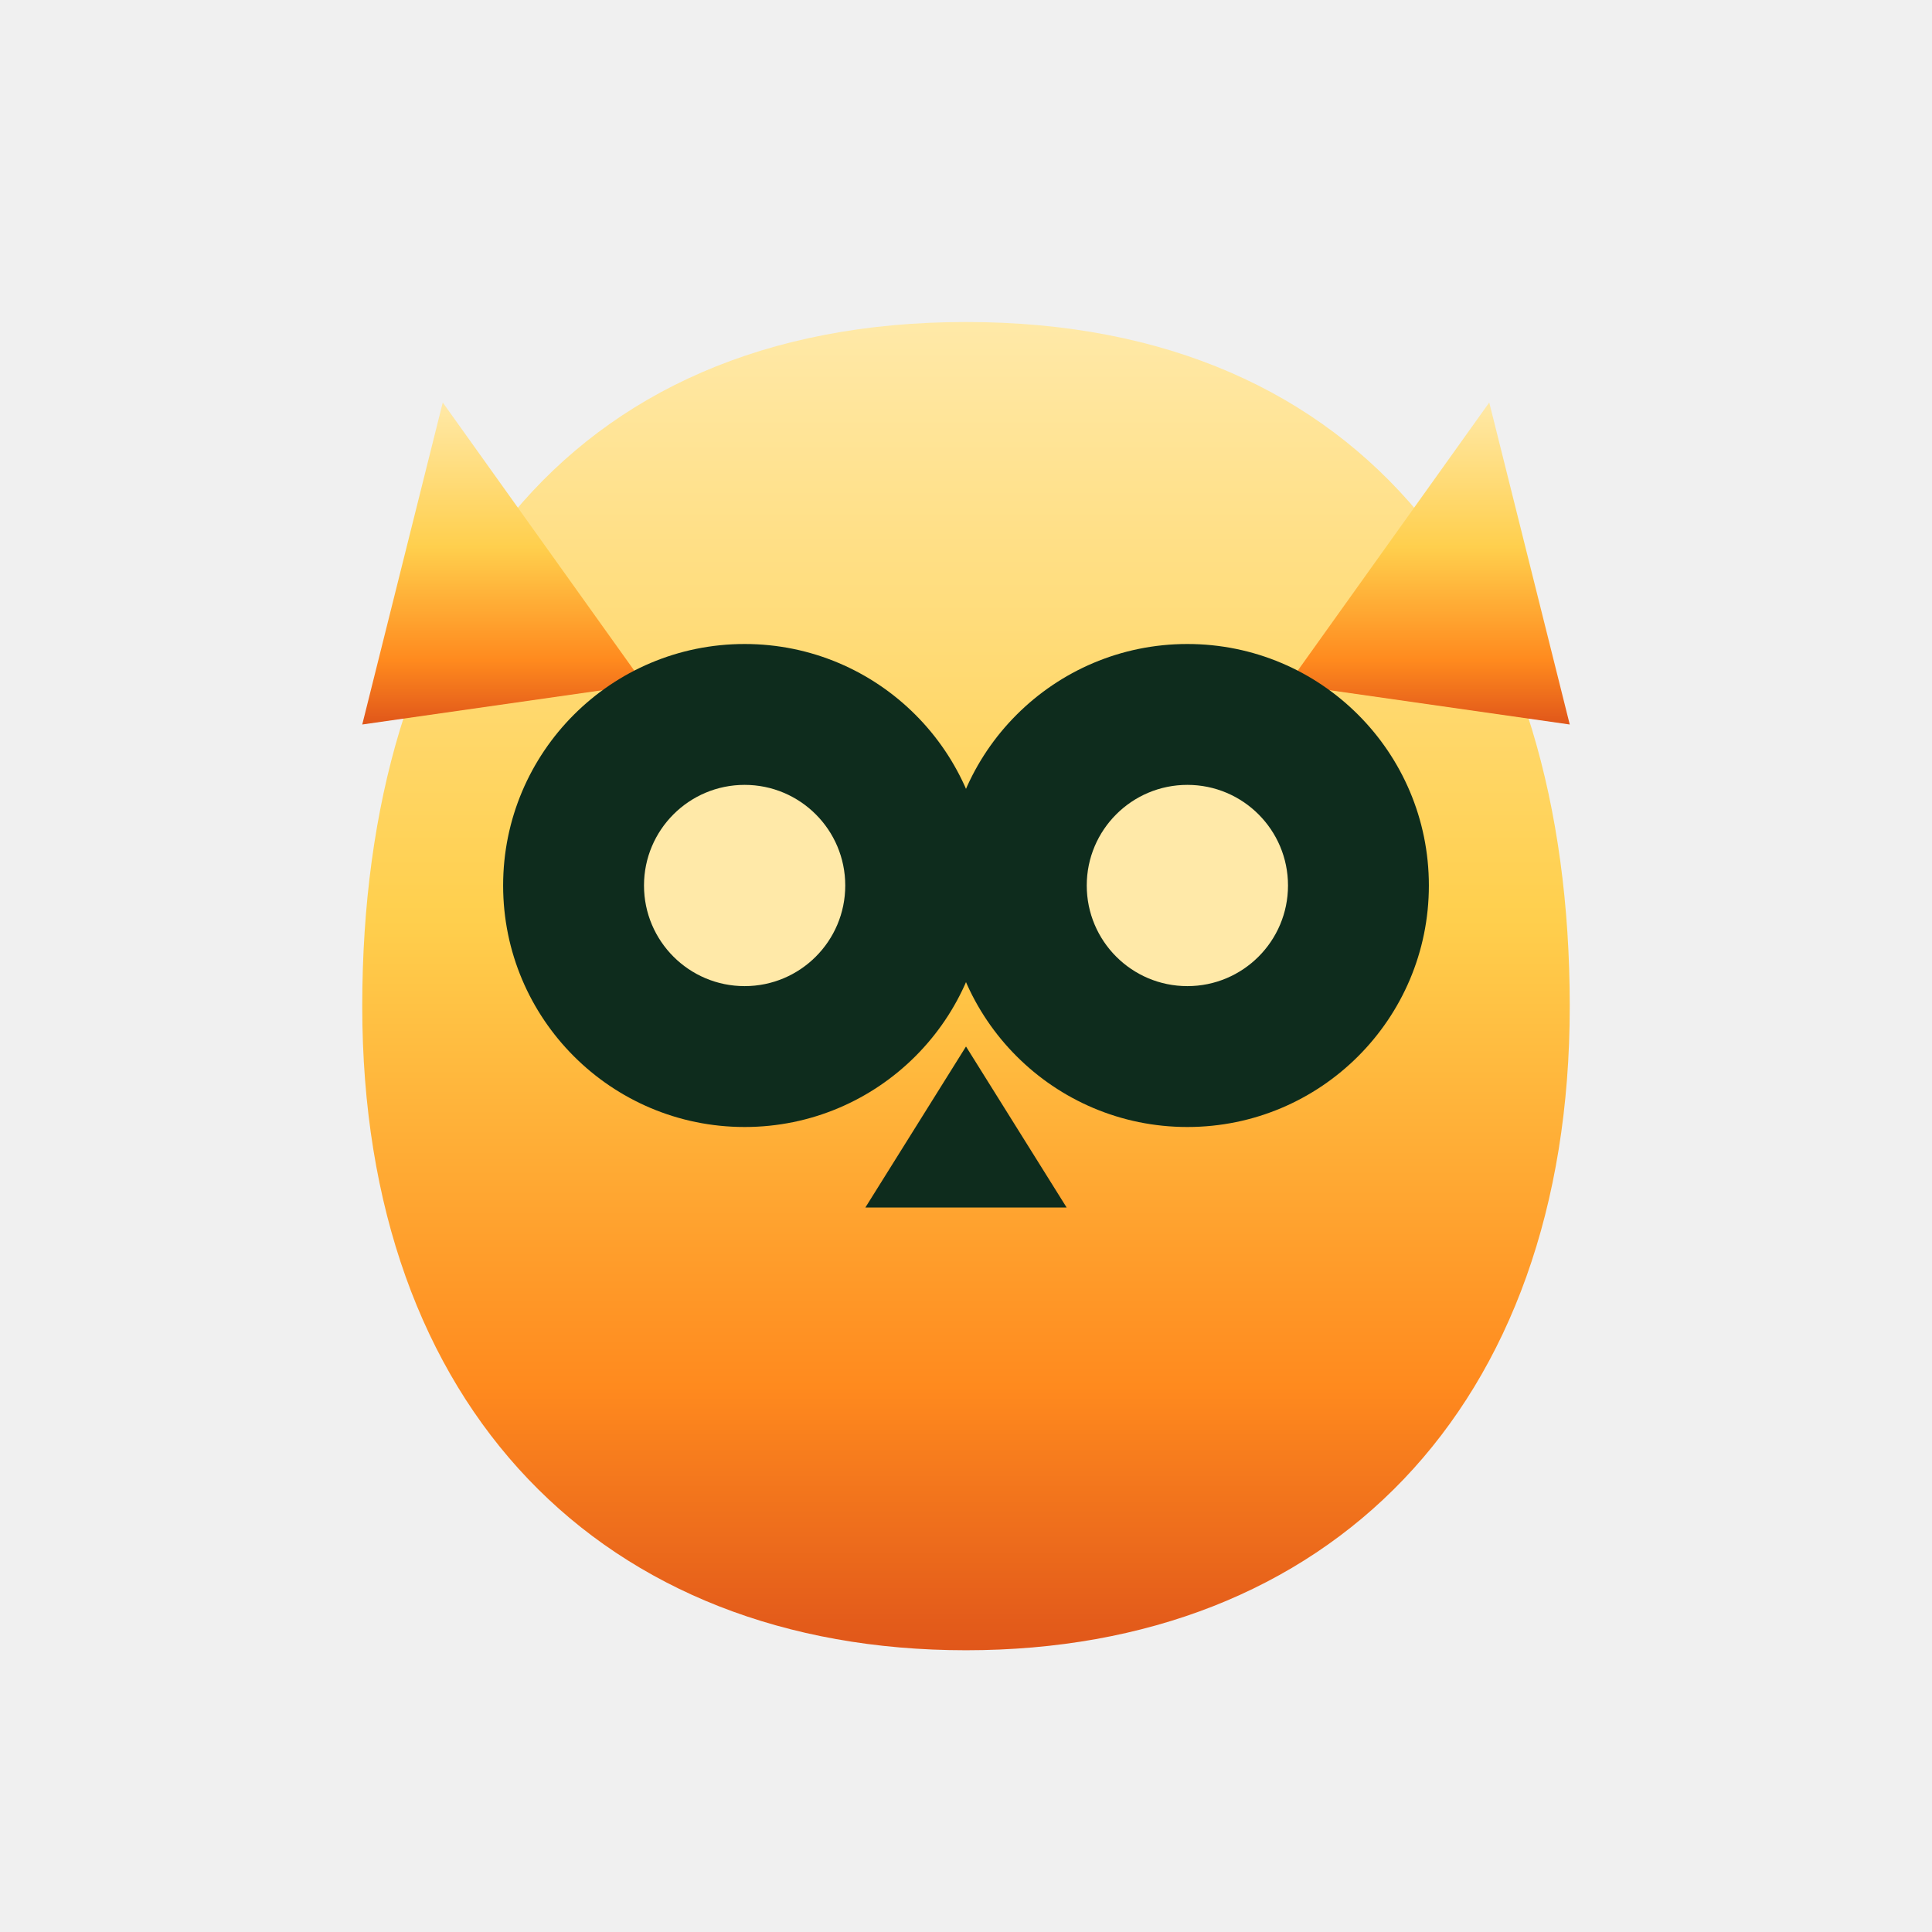
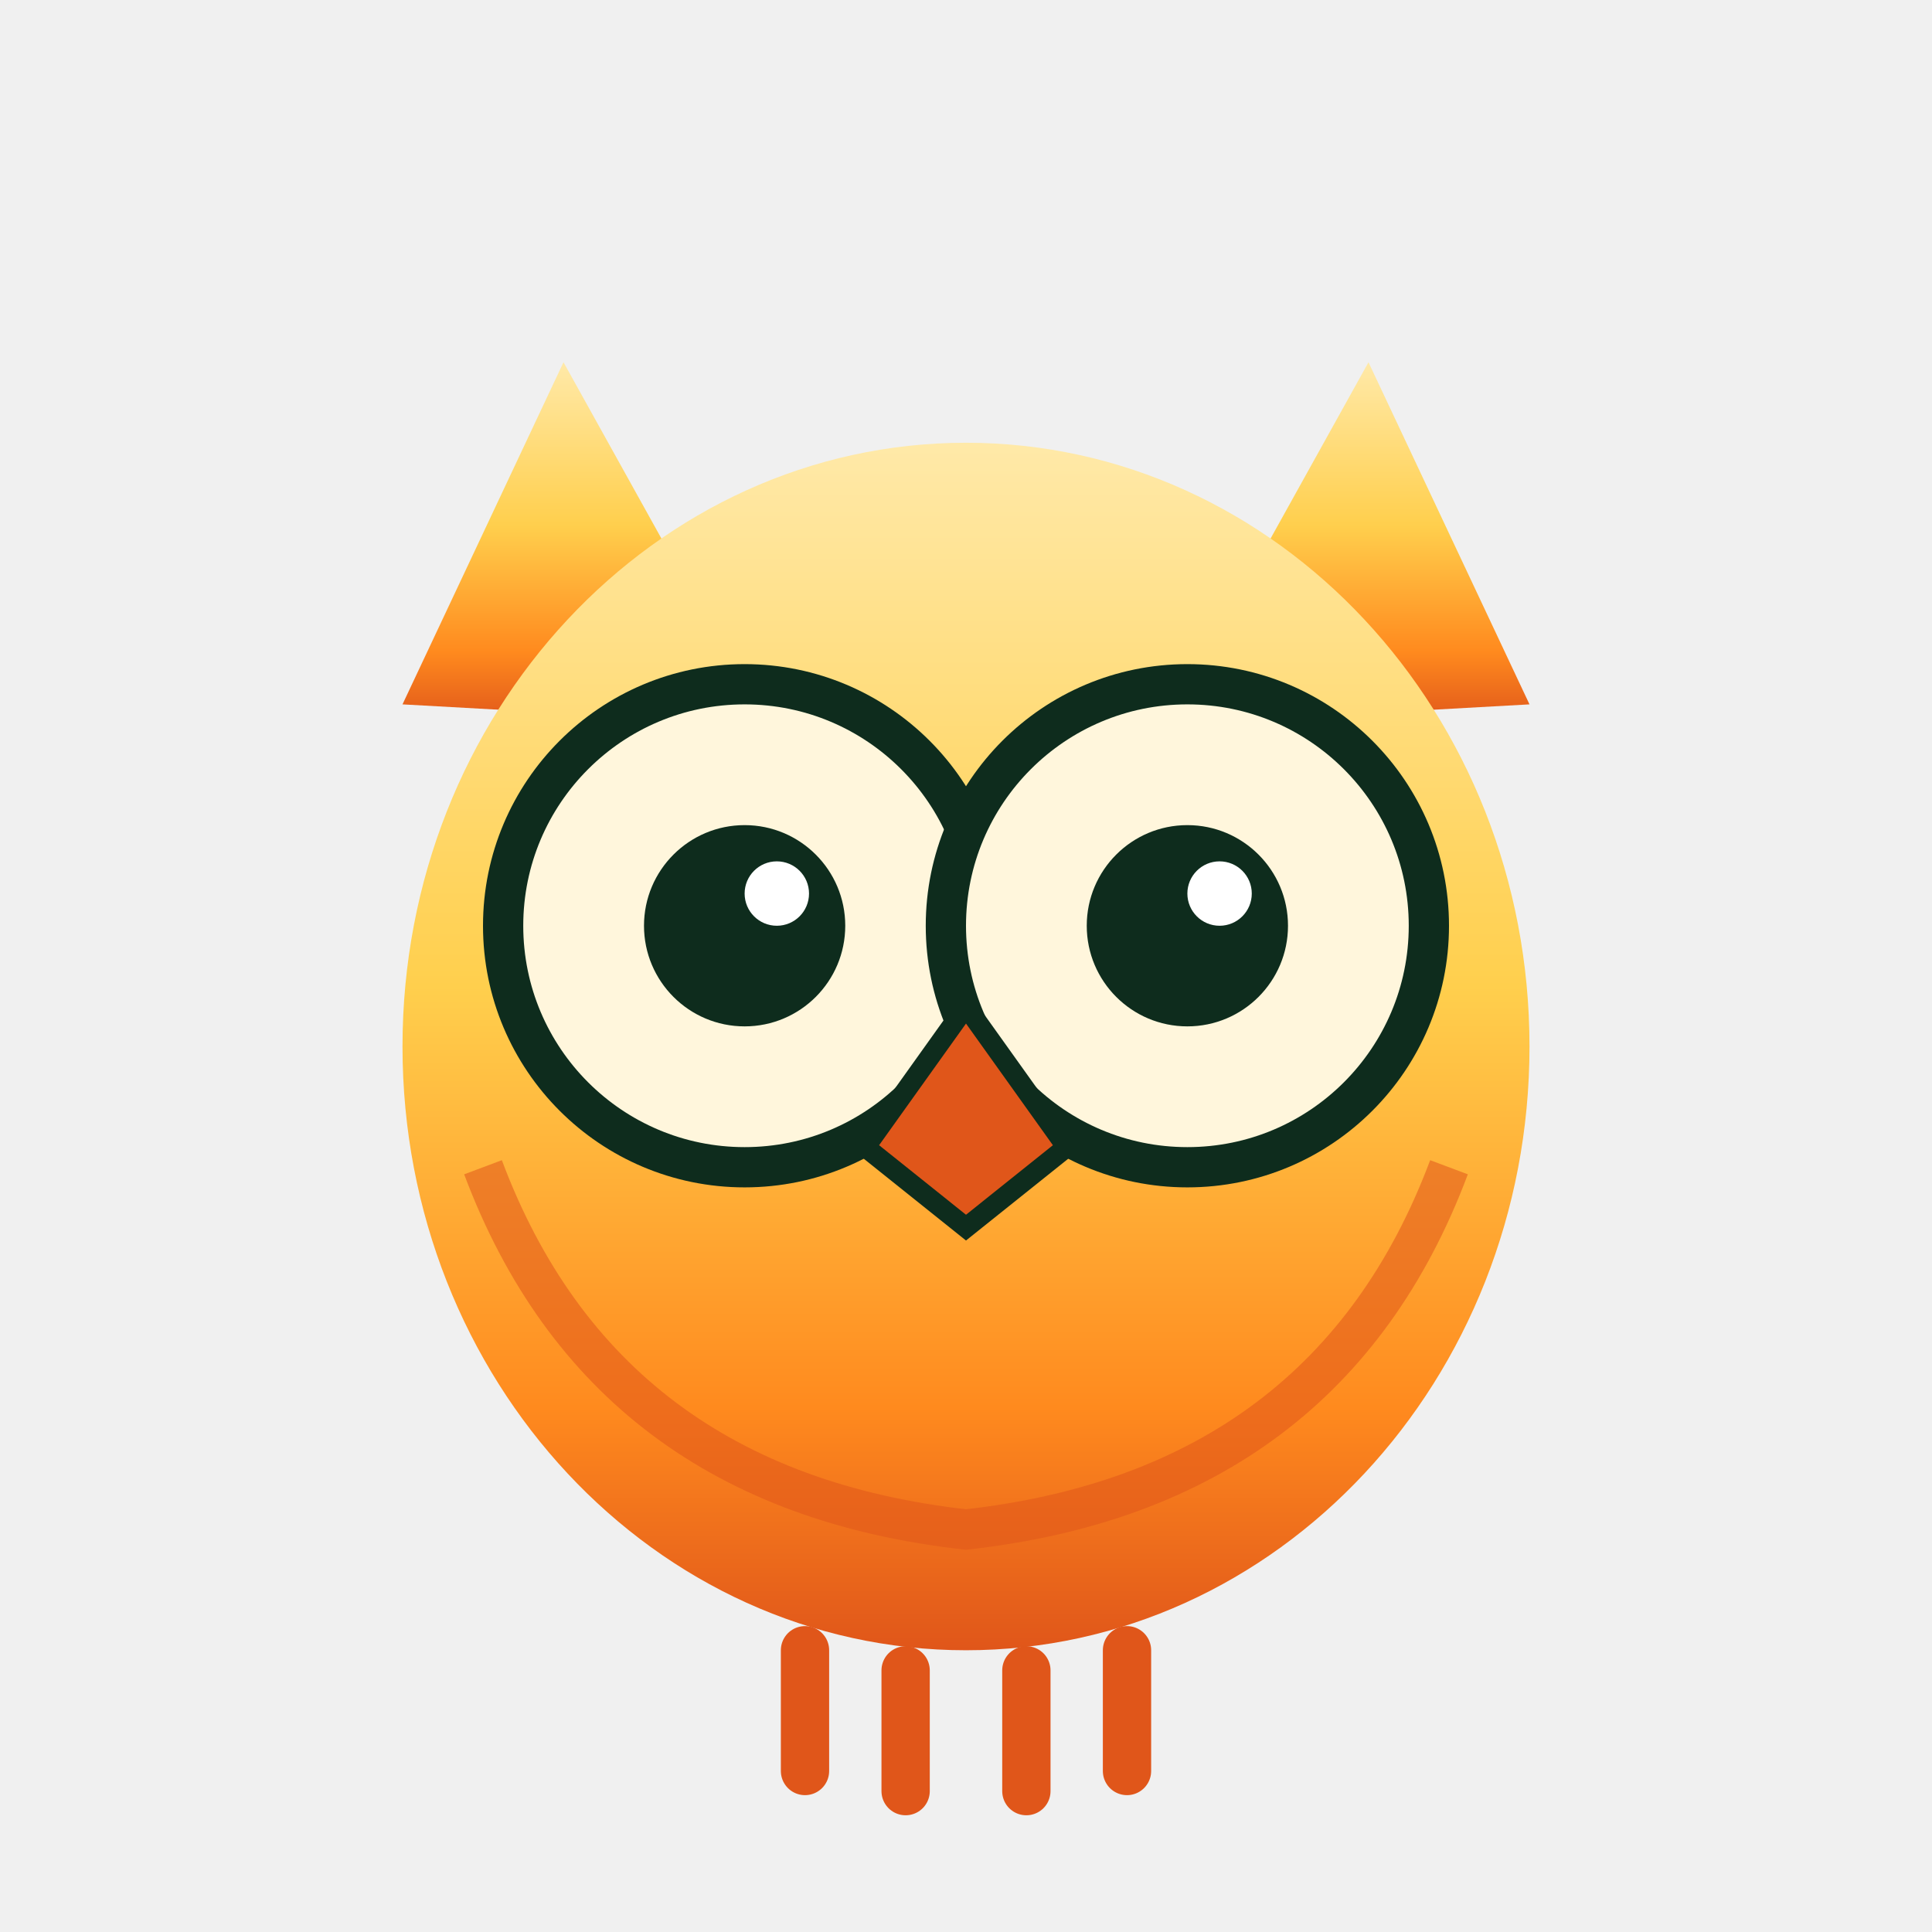
<svg xmlns="http://www.w3.org/2000/svg" viewBox="0 0 96 96" width="96" height="96">
  <defs>
    <linearGradient id="g" x1="0" y1="0" x2="0" y2="1">
      <stop offset="0" stop-color="#ffe9a8" />
      <stop offset=".45" stop-color="#ffcf4d" />
      <stop offset=".8" stop-color="#ff8a1e" />
      <stop offset="1" stop-color="#e0561a" />
    </linearGradient>
  </defs>
-   <path d="M48 16 c-20 0-30 14-30 34 c0 20 12 32 30 32 s30-12 30-32 c0-20-10-34-30-34 z" fill="url(#g)" />
-   <path d="M22 20 l10 14 l-14 2 z" fill="url(#g)" />
-   <path d="M74 20 l-10 14 l14 2 z" fill="url(#g)" />
-   <circle cx="37" cy="44" r="12" fill="#0e2c1d" />
-   <circle cx="59" cy="44" r="12" fill="#0e2c1d" />
-   <circle cx="37" cy="44" r="5" fill="#ffe9a8" />
-   <circle cx="59" cy="44" r="5" fill="#ffe9a8" />
-   <path d="M48 52 l-5 8 h10 z" fill="#0e2c1d" />
+   <path d="M28 18 l10 18 -18 -1 z" fill="url(#g)" />
+   <path d="M68 18 l-10 18 18 -1 z" fill="url(#g)" />
+   <ellipse cx="48" cy="52" rx="28" ry="30" fill="url(#g)" />
+   <circle cx="37" cy="46" r="12" fill="#fff6dc" stroke="#0e2c1d" stroke-width="2" />
+   <circle cx="59" cy="46" r="12" fill="#fff6dc" stroke="#0e2c1d" stroke-width="2" />
+   <circle cx="37" cy="46" r="5" fill="#0e2c1d" />
+   <circle cx="59" cy="46" r="5" fill="#0e2c1d" />
+   <circle cx="38.6" cy="44.4" r="1.6" fill="#ffffff" />
+   <circle cx="60.6" cy="44.4" r="1.6" fill="#ffffff" />
+   <path d="M48 50 l-5 7 5 4 5 -4 z" fill="#e0561a" stroke="#0e2c1d" stroke-width="1" />
+   <path d="M24 58 q6 16 24 18 q18 -2 24 -18" fill="none" stroke="#e0561a" stroke-width="2" opacity=".55" />
+   <path d="M40 82 v6 M45 83 v6 M51 83 v6 M56 82 v6" stroke="#e0561a" stroke-width="2.4" stroke-linecap="round" />
</svg>
